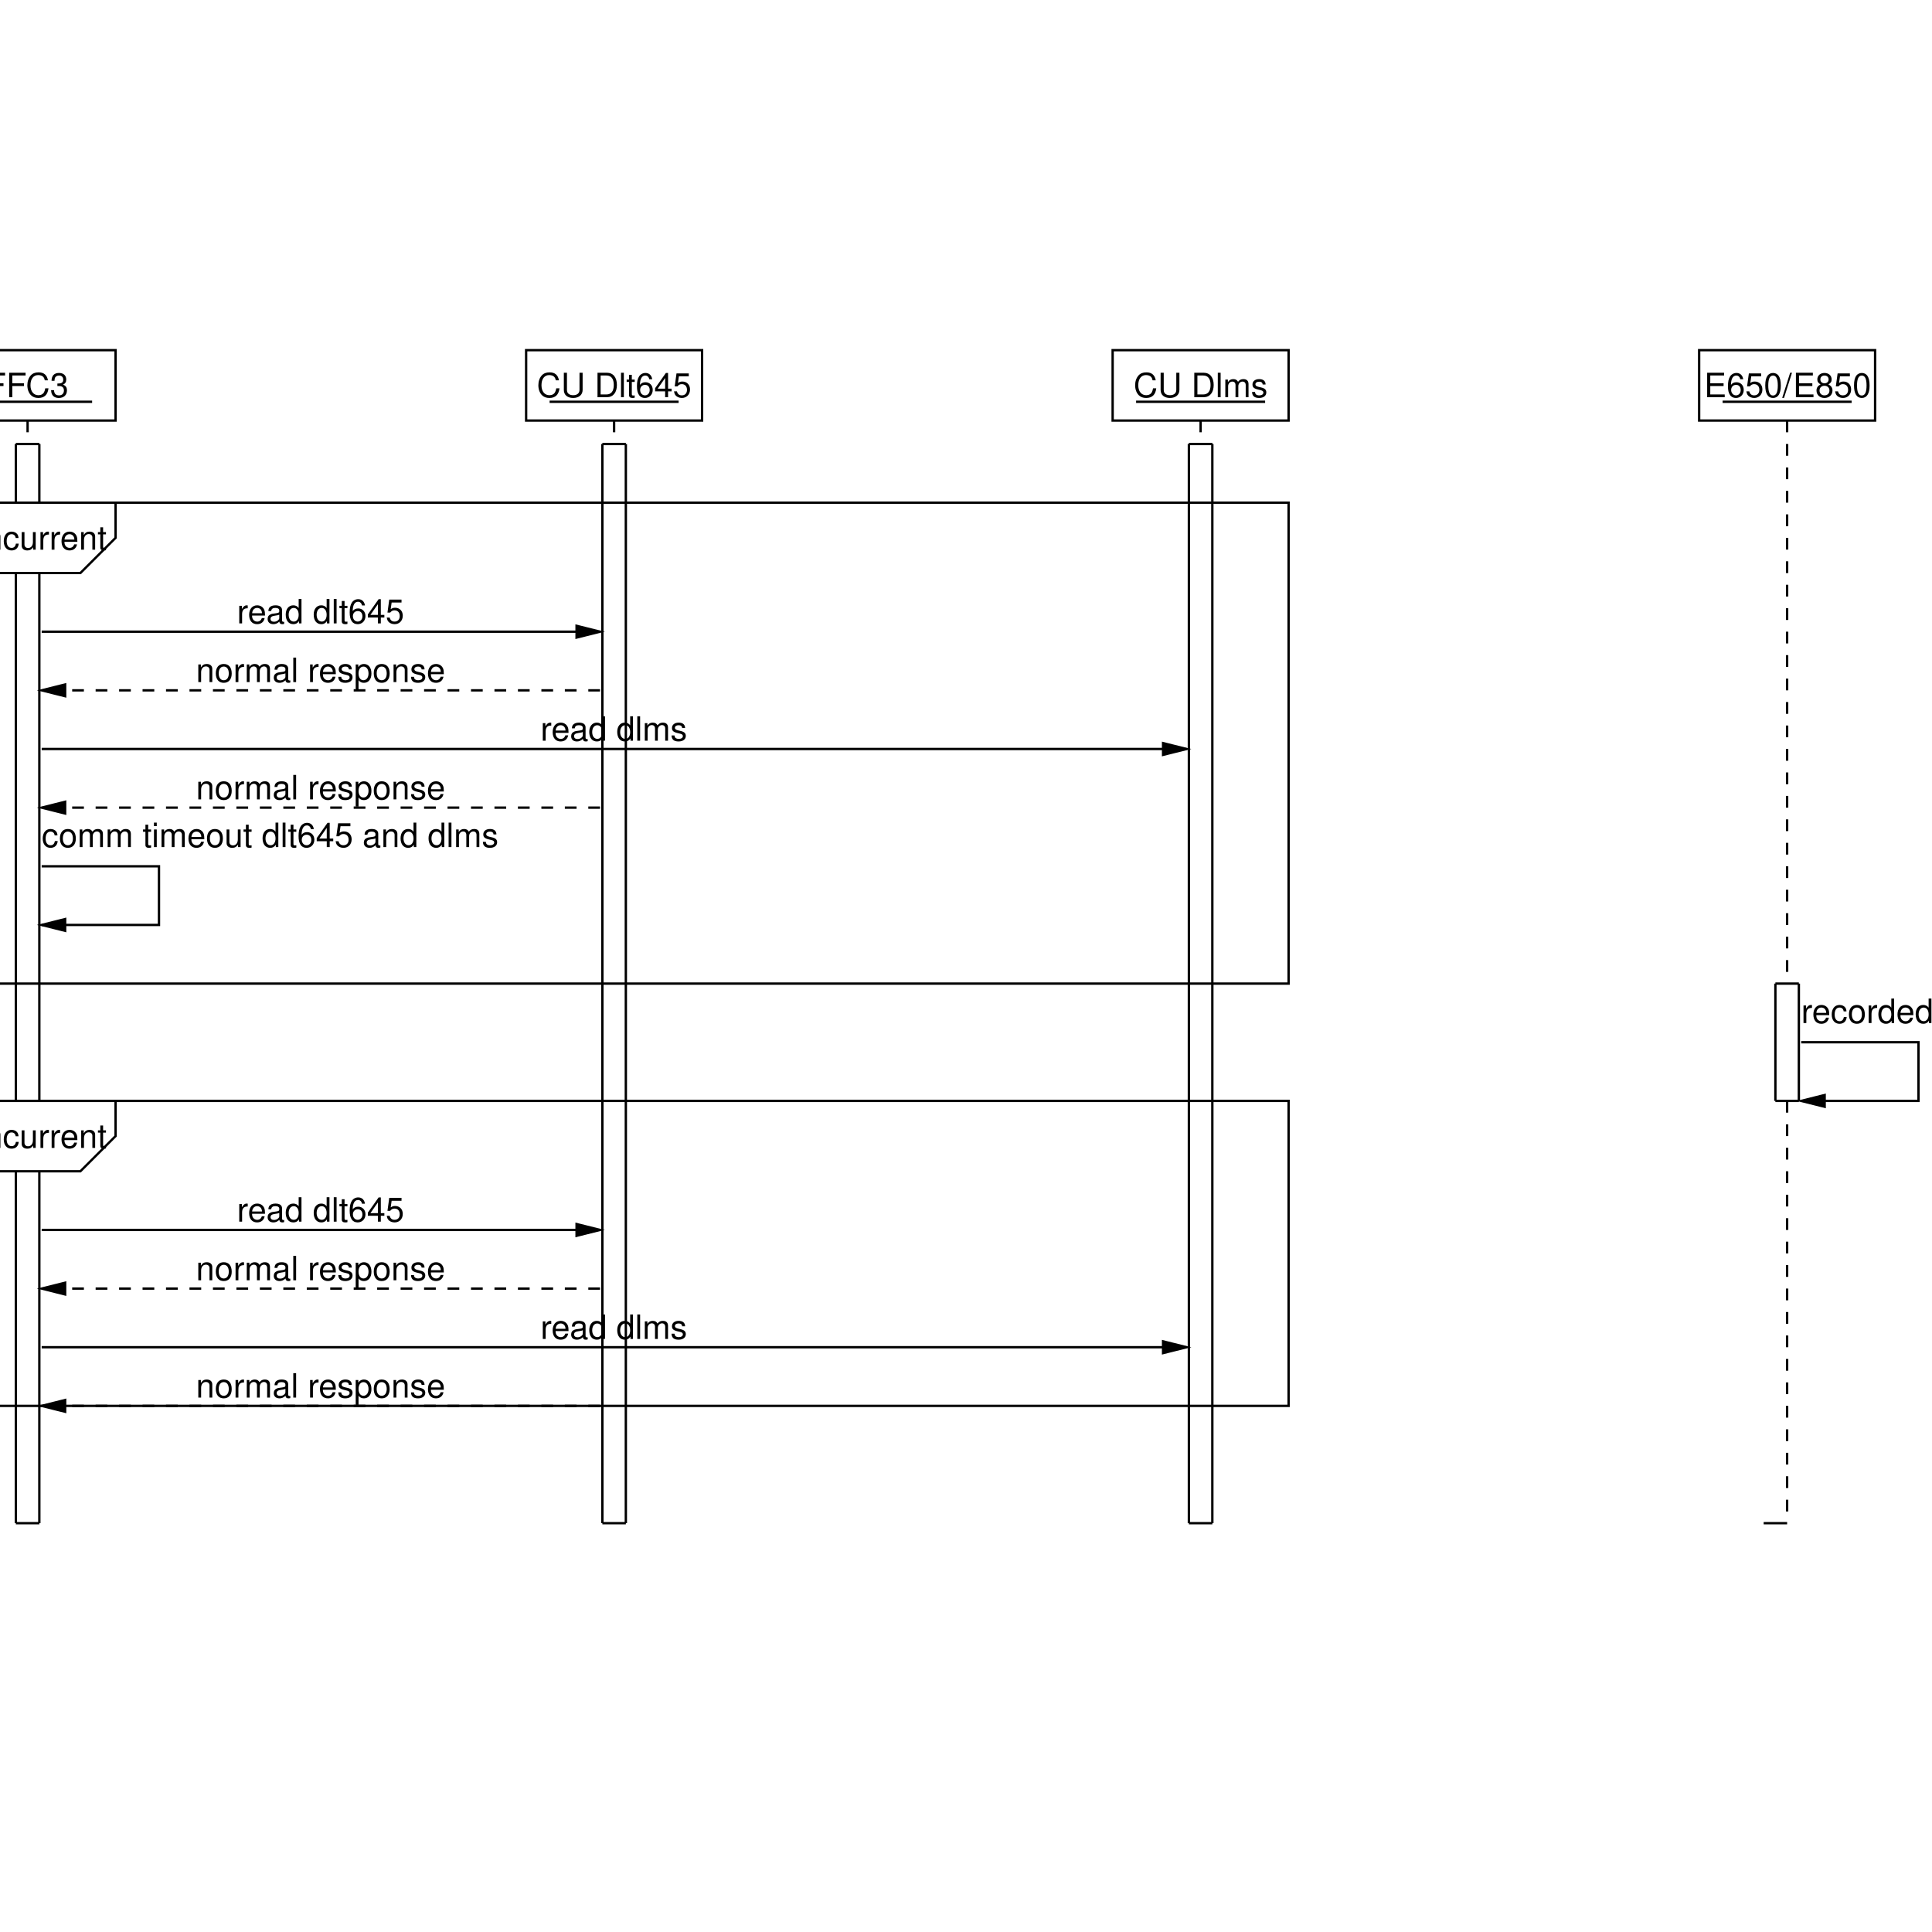
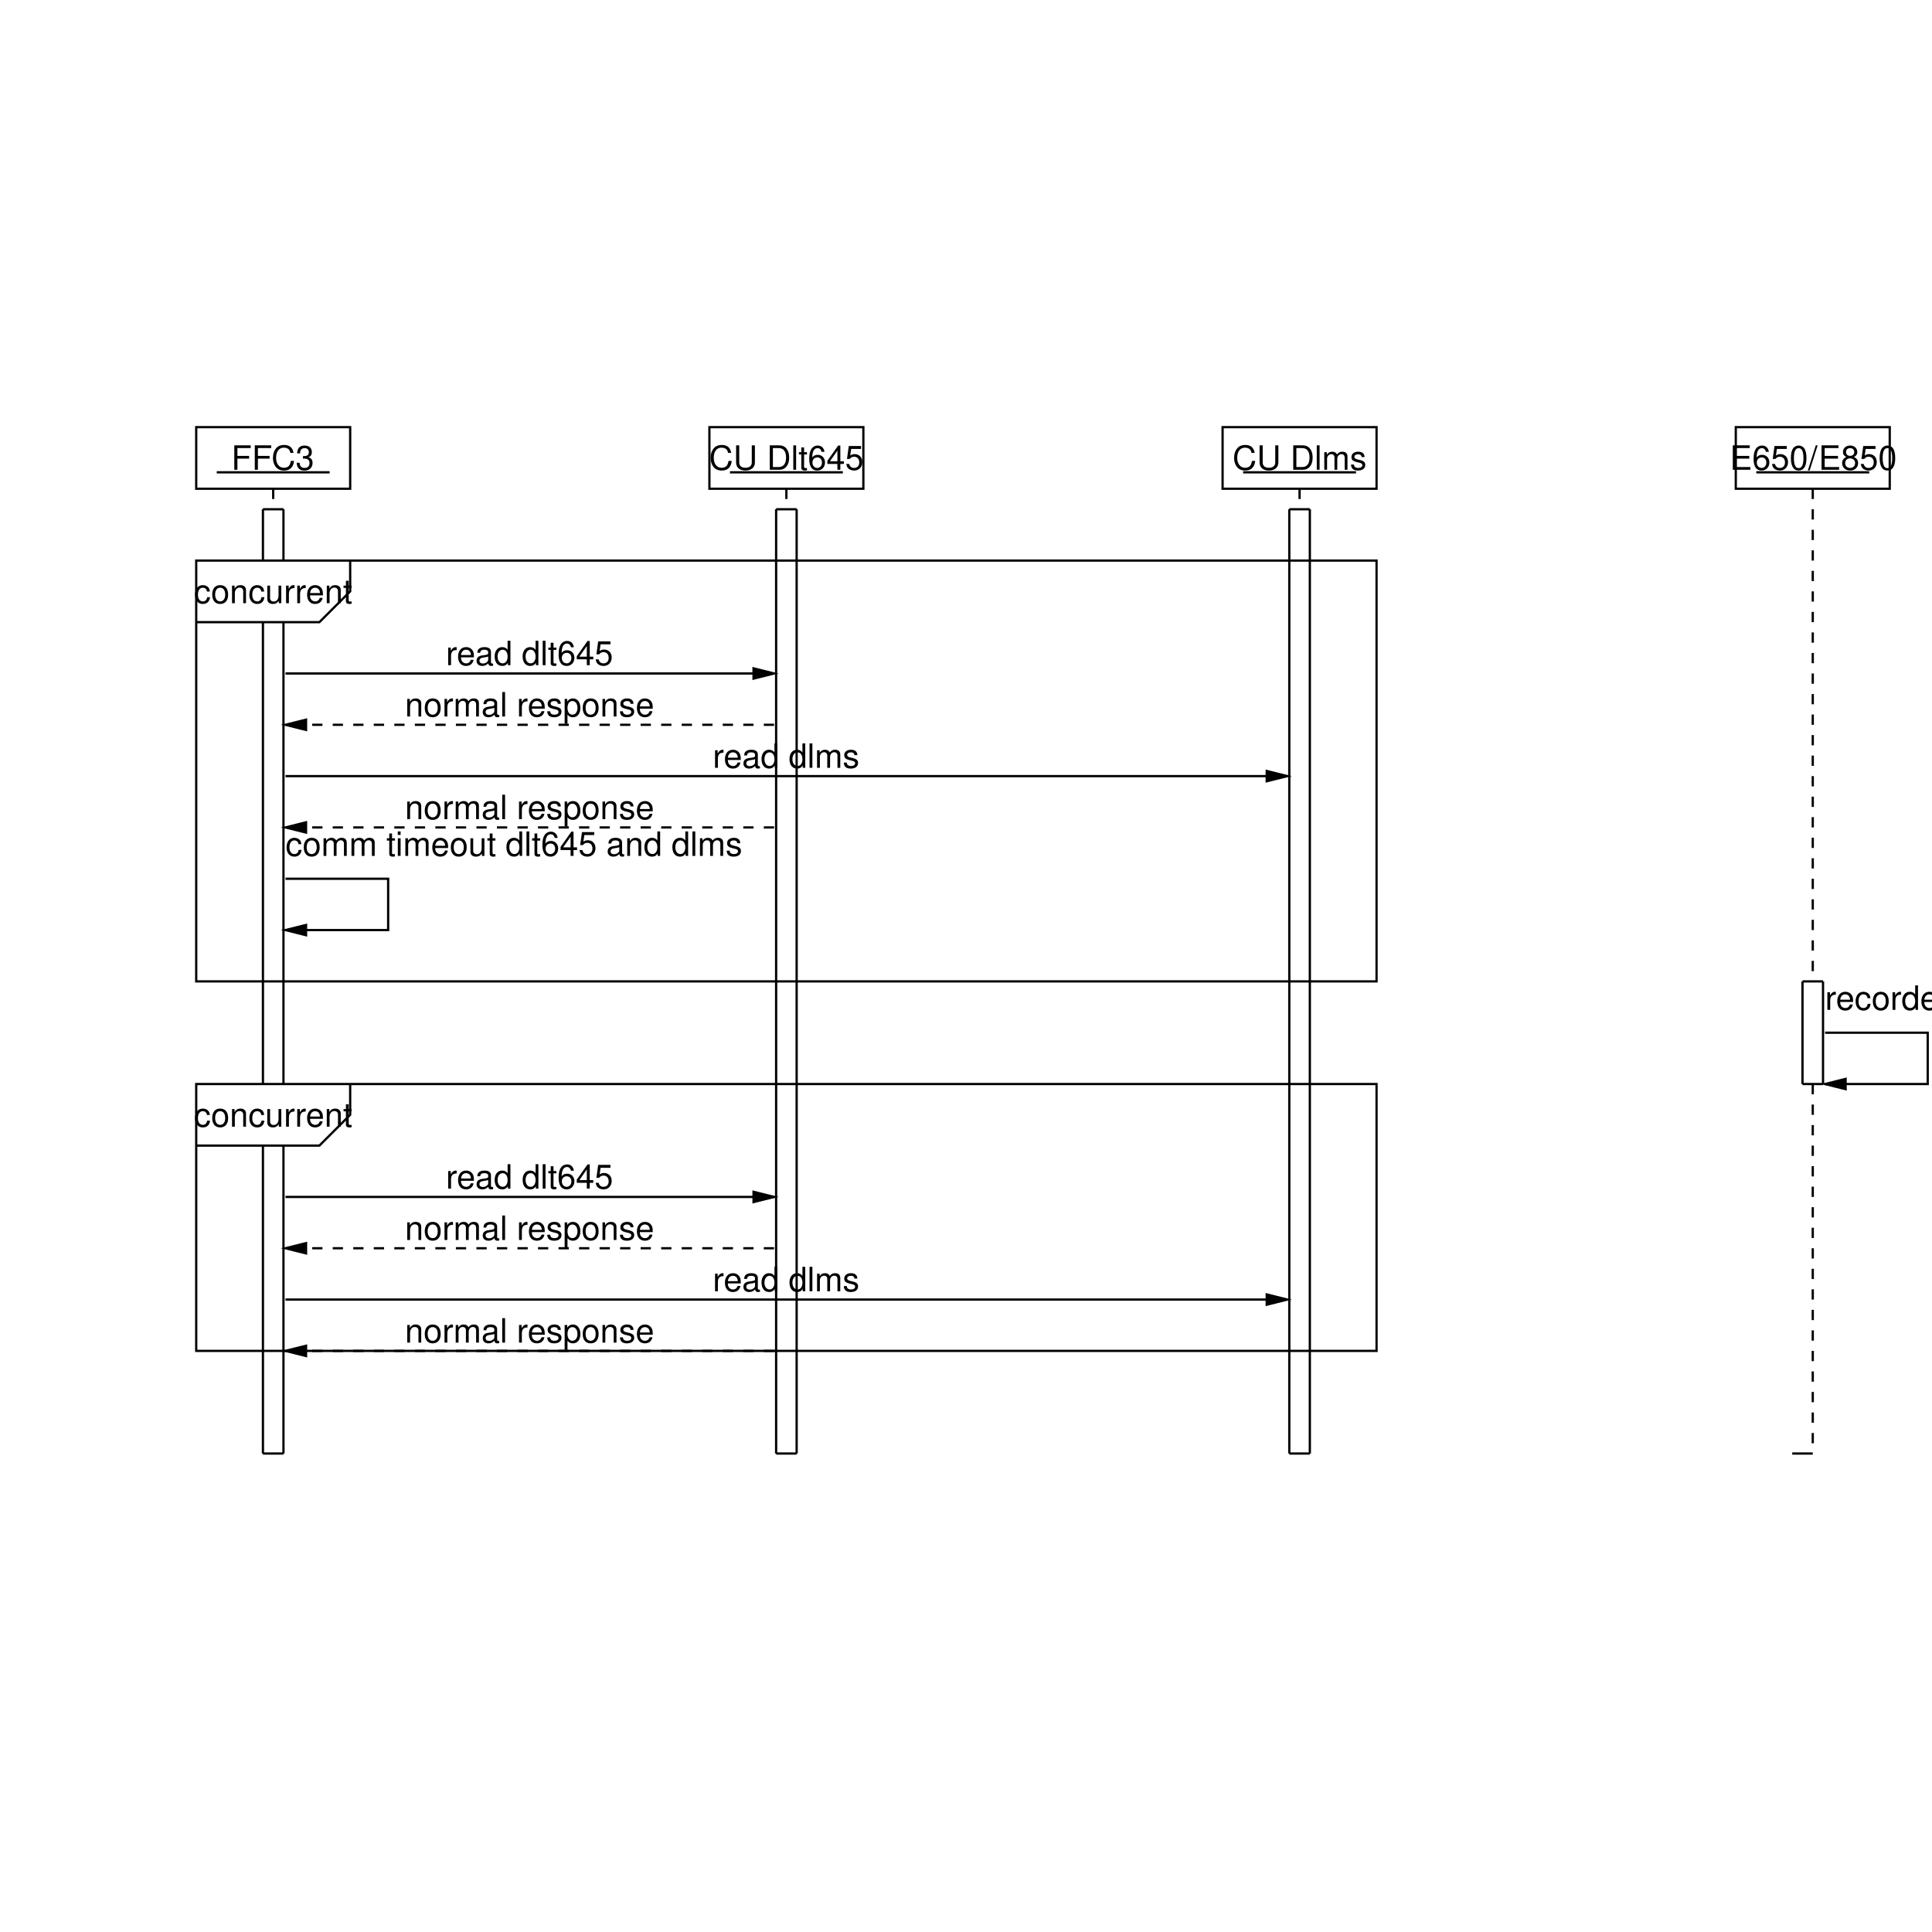
<svg xmlns="http://www.w3.org/2000/svg" version="1.1" baseProfile="full" id="body" width="8in" height="8in" viewBox="0 0 1 1" preserveAspectRatio="none">
  <rect id="background" x="0" y="0" width="1" height="1" stroke="none" fill="white" />
-   <g id="content" transform="translate(-0.03125,0.19946) scale(0.12143,-0.12143) " xml:space="preserve" stroke="black" stroke-linecap="butt" stroke-linejoin="miter" stroke-miterlimit="10.433" stroke-dasharray="none" stroke-dashoffset="0" stroke-opacity="1" fill="none" fill-rule="evenodd" fill-opacity="1" font-style="normal" font-variant="normal" font-weight="normal" font-stretch="normal" font-size-adjust="none" letter-spacing="normal" word-spacing="normal" text-anchor="start">
-     <rect x="0" y="-0.15" width="0.75" height="0.3" stroke-width="0.01" />
-     <text transform="translate(0.19628,-0.05047) scale(0.0071487,-0.0071487) " font-family="Helvetica,sans-serif" font-size="20px" stroke="none" fill="black">FFC3</text>
-     <line x1="0.1" y1="-0.07" x2="0.65" y2="-0.07" stroke-width="0.01" />
-     <rect x="2.5" y="-0.15" width="0.75" height="0.3" stroke-width="0.01" />
-     <text transform="translate(2.5453,-0.05047) scale(0.0071487,-0.0071487) " font-family="Helvetica,sans-serif" font-size="20px" stroke="none" fill="black">CU Dlt645</text>
-     <line x1="2.6" y1="-0.07" x2="3.15" y2="-0.07" stroke-width="0.01" />
-     <rect x="5" y="-0.15" width="0.75" height="0.3" stroke-width="0.01" />
-     <text transform="translate(5.0891,-0.05047) scale(0.0071487,-0.0071487) " font-family="Helvetica,sans-serif" font-size="20px" stroke="none" fill="black">CU Dlms</text>
-     <line x1="5.1" y1="-0.07" x2="5.65" y2="-0.07" stroke-width="0.01" />
-     <rect x="7.5" y="-0.15" width="0.75" height="0.3" stroke-width="0.01" />
-     <text transform="translate(7.5213,-0.05047) scale(0.0071487,-0.0071487) " font-family="Helvetica,sans-serif" font-size="20px" stroke="none" fill="black">E650/E850</text>
-     <line x1="7.6" y1="-0.07" x2="8.15" y2="-0.07" stroke-width="0.01" />
-     <line x1="0.375" y1="-0.15" x2="0.375" y2="-0.25" stroke-width="0.01" stroke-dasharray="0.05, 0.05" />
-     <line x1="0.325" y1="-0.25" x2="0.425" y2="-0.25" stroke-width="0.01" />
-     <line x1="2.875" y1="-0.15" x2="2.875" y2="-0.25" stroke-width="0.01" stroke-dasharray="0.05, 0.05" />
-     <line x1="2.825" y1="-0.25" x2="2.925" y2="-0.25" stroke-width="0.01" />
-     <line x1="5.375" y1="-0.15" x2="5.375" y2="-0.25" stroke-width="0.01" stroke-dasharray="0.05, 0.05" />
-     <line x1="5.325" y1="-0.25" x2="5.425" y2="-0.25" stroke-width="0.01" />
-     <line x1="0.325" y1="-0.25" x2="0.325" y2="-0.5" stroke-width="0.01" />
-     <line x1="0.425" y1="-0.25" x2="0.425" y2="-0.5" stroke-width="0.01" />
-     <text transform="translate(0.037296,-0.70047) scale(0.0071487,-0.0071487) " font-family="Helvetica,sans-serif" font-size="20px" stroke="none" fill="black">concurrent</text>
-     <polyline points="0.75,-0.5 0.75,-0.65 0.6,-0.8 0,-0.8 " stroke-width="0.01" />
-     <line x1="0.435" y1="-1.05" x2="2.815" y2="-1.05" stroke-width="0.01" />
-     <polygon points="2.715,-1.025 2.815,-1.05 2.715,-1.075 " stroke-width="0.01" fill="black" />
-     <text transform="translate(1.2674,-1.0147) scale(0.0071487,-0.0071487) " font-family="Helvetica,sans-serif" font-size="20px" stroke="none" fill="black">read dlt645</text>
-     <text transform="translate(1.6051,-1.1863) scale(0.0071487,-0.0071487) " font-family="Helvetica,sans-serif" font-size="20px" stroke="none" fill="black"> </text>
-     <line x1="2.815" y1="-1.3" x2="0.435" y2="-1.3" stroke-width="0.01" stroke-dasharray="0.05, 0.05" />
-     <polygon points="0.535,-1.325 0.435,-1.3 0.535,-1.275 " stroke-width="0.01" fill="black" />
-     <text transform="translate(1.0926,-1.2647) scale(0.0071487,-0.0071487) " font-family="Helvetica,sans-serif" font-size="20px" stroke="none" fill="black">normal response</text>
-     <text transform="translate(1.6051,-1.4363) scale(0.0071487,-0.0071487) " font-family="Helvetica,sans-serif" font-size="20px" stroke="none" fill="black"> </text>
-     <line x1="0.435" y1="-1.55" x2="5.315" y2="-1.55" stroke-width="0.01" />
-     <polygon points="5.215,-1.525 5.315,-1.55 5.215,-1.575 " stroke-width="0.01" fill="black" />
-     <text transform="translate(2.5612,-1.5147) scale(0.0071487,-0.0071487) " font-family="Helvetica,sans-serif" font-size="20px" stroke="none" fill="black">read dlms</text>
-     <text transform="translate(2.8551,-1.6863) scale(0.0071487,-0.0071487) " font-family="Helvetica,sans-serif" font-size="20px" stroke="none" fill="black"> </text>
-     <line x1="2.815" y1="-1.8" x2="0.435" y2="-1.8" stroke-width="0.01" stroke-dasharray="0.05, 0.05" />
-     <polygon points="0.535,-1.825 0.435,-1.8 0.535,-1.775 " stroke-width="0.01" fill="black" />
-     <text transform="translate(1.0926,-1.7647) scale(0.0071487,-0.0071487) " font-family="Helvetica,sans-serif" font-size="20px" stroke="none" fill="black">normal response</text>
-     <text transform="translate(1.6051,-1.9363) scale(0.0071487,-0.0071487) " font-family="Helvetica,sans-serif" font-size="20px" stroke="none" fill="black"> </text>
-     <polyline points="0.435,-2.05 0.935,-2.05 0.935,-2.3 0.435,-2.3 " stroke-width="0.01" />
-     <polygon points="0.535,-2.325 0.435,-2.3 0.535,-2.275 " stroke-width="0.01" fill="black" />
-     <text transform="translate(0.435,-1.9681) scale(0.0071487,-0.0071487) " font-family="Helvetica,sans-serif" font-size="20px" stroke="none" fill="black">comm timeout dlt645 and dlms</text>
-     <text transform="translate(0.41513,-2.1397) scale(0.0071487,-0.0071487) " font-family="Helvetica,sans-serif" font-size="20px" stroke="none" fill="black"> </text>
-     <text transform="translate(0.41513,-2.3113) scale(0.0071487,-0.0071487) " font-family="Helvetica,sans-serif" font-size="20px" stroke="none" fill="black"> </text>
-     <text transform="translate(0.41513,-2.4828) scale(0.0071487,-0.0071487) " font-family="Helvetica,sans-serif" font-size="20px" stroke="none" fill="black"> </text>
-     <rect x="0" y="-2.55" width="5.75" height="2.05" stroke-width="0.01" />
-     <line x1="7.875" y1="-0.15" x2="7.875" y2="-2.55" stroke-width="0.01" stroke-dasharray="0.05, 0.05" />
-     <line x1="7.825" y1="-2.55" x2="7.925" y2="-2.55" stroke-width="0.01" />
-     <polyline points="7.935,-2.8 8.435,-2.8 8.435,-3.05 7.935,-3.05 " stroke-width="0.01" />
-     <polygon points="8.035,-3.075 7.935,-3.05 8.035,-3.025 " stroke-width="0.01" fill="black" />
-     <text transform="translate(7.935,-2.7181) scale(0.0071487,-0.0071487) " font-family="Helvetica,sans-serif" font-size="20px" stroke="none" fill="black">recorded F11</text>
-     <text transform="translate(7.9151,-2.8897) scale(0.0071487,-0.0071487) " font-family="Helvetica,sans-serif" font-size="20px" stroke="none" fill="black"> </text>
-     <text transform="translate(7.9151,-3.0613) scale(0.0071487,-0.0071487) " font-family="Helvetica,sans-serif" font-size="20px" stroke="none" fill="black"> </text>
-     <text transform="translate(7.9151,-3.2328) scale(0.0071487,-0.0071487) " font-family="Helvetica,sans-serif" font-size="20px" stroke="none" fill="black"> </text>
-     <line x1="7.825" y1="-2.55" x2="7.825" y2="-3.05" stroke-width="0.01" />
-     <line x1="7.925" y1="-2.55" x2="7.925" y2="-3.05" stroke-width="0.01" />
-     <line x1="7.825" y1="-3.05" x2="7.925" y2="-3.05" stroke-width="0.01" />
-     <line x1="0.325" y1="-0.8" x2="0.325" y2="-3.05" stroke-width="0.01" />
-     <line x1="0.425" y1="-0.8" x2="0.425" y2="-3.05" stroke-width="0.01" />
-     <text transform="translate(0.037296,-3.2505) scale(0.0071487,-0.0071487) " font-family="Helvetica,sans-serif" font-size="20px" stroke="none" fill="black">concurrent</text>
-     <polyline points="0.75,-3.05 0.75,-3.2 0.6,-3.35 0,-3.35 " stroke-width="0.01" />
-     <line x1="0.435" y1="-3.6" x2="2.815" y2="-3.6" stroke-width="0.01" />
-     <polygon points="2.715,-3.575 2.815,-3.6 2.715,-3.625 " stroke-width="0.01" fill="black" />
-     <text transform="translate(1.2674,-3.5647) scale(0.0071487,-0.0071487) " font-family="Helvetica,sans-serif" font-size="20px" stroke="none" fill="black">read dlt645</text>
-     <text transform="translate(1.6051,-3.7363) scale(0.0071487,-0.0071487) " font-family="Helvetica,sans-serif" font-size="20px" stroke="none" fill="black"> </text>
-     <line x1="2.815" y1="-3.85" x2="0.435" y2="-3.85" stroke-width="0.01" stroke-dasharray="0.05, 0.05" />
-     <polygon points="0.535,-3.875 0.435,-3.85 0.535,-3.825 " stroke-width="0.01" fill="black" />
-     <text transform="translate(1.0926,-3.8147) scale(0.0071487,-0.0071487) " font-family="Helvetica,sans-serif" font-size="20px" stroke="none" fill="black">normal response</text>
-     <text transform="translate(1.6051,-3.9863) scale(0.0071487,-0.0071487) " font-family="Helvetica,sans-serif" font-size="20px" stroke="none" fill="black"> </text>
-     <line x1="0.435" y1="-4.1" x2="5.315" y2="-4.1" stroke-width="0.01" />
-     <polygon points="5.215,-4.075 5.315,-4.1 5.215,-4.125 " stroke-width="0.01" fill="black" />
-     <text transform="translate(2.5612,-4.0647) scale(0.0071487,-0.0071487) " font-family="Helvetica,sans-serif" font-size="20px" stroke="none" fill="black">read dlms</text>
-     <text transform="translate(2.8551,-4.2363) scale(0.0071487,-0.0071487) " font-family="Helvetica,sans-serif" font-size="20px" stroke="none" fill="black"> </text>
-     <line x1="2.815" y1="-4.35" x2="0.435" y2="-4.35" stroke-width="0.01" stroke-dasharray="0.05, 0.05" />
-     <polygon points="0.535,-4.375 0.435,-4.35 0.535,-4.325 " stroke-width="0.01" fill="black" />
-     <text transform="translate(1.0926,-4.3147) scale(0.0071487,-0.0071487) " font-family="Helvetica,sans-serif" font-size="20px" stroke="none" fill="black">normal response</text>
-     <text transform="translate(1.6051,-4.4863) scale(0.0071487,-0.0071487) " font-family="Helvetica,sans-serif" font-size="20px" stroke="none" fill="black"> </text>
-     <rect x="0" y="-4.35" width="5.75" height="1.3" stroke-width="0.01" />
-     <line x1="0.325" y1="-3.35" x2="0.325" y2="-4.85" stroke-width="0.01" />
-     <line x1="0.425" y1="-3.35" x2="0.425" y2="-4.85" stroke-width="0.01" />
-     <line x1="0.325" y1="-4.85" x2="0.425" y2="-4.85" stroke-width="0.01" />
-     <line x1="2.825" y1="-0.25" x2="2.825" y2="-4.85" stroke-width="0.01" />
-     <line x1="2.925" y1="-0.25" x2="2.925" y2="-4.85" stroke-width="0.01" />
-     <line x1="2.825" y1="-4.85" x2="2.925" y2="-4.85" stroke-width="0.01" />
-     <line x1="5.325" y1="-0.25" x2="5.325" y2="-4.85" stroke-width="0.01" />
-     <line x1="5.425" y1="-0.25" x2="5.425" y2="-4.85" stroke-width="0.01" />
-     <line x1="5.325" y1="-4.85" x2="5.425" y2="-4.85" stroke-width="0.01" />
-     <line x1="7.875" y1="-3.05" x2="7.875" y2="-4.85" stroke-width="0.01" stroke-dasharray="0.05, 0.05" />
-     <line x1="7.775" y1="-4.85" x2="7.875" y2="-4.85" stroke-width="0.01" />
+   <g id="content" transform="translate(-0.03125,0.23703) scale(0.10625,-0.10625) " xml:space="preserve" stroke="black" stroke-linecap="butt" stroke-linejoin="miter" stroke-miterlimit="10.433" stroke-dasharray="none" stroke-dashoffset="0" stroke-opacity="1" fill="none" fill-rule="evenodd" fill-opacity="1" font-style="normal" font-variant="normal" font-weight="normal" font-stretch="normal" font-size-adjust="none" letter-spacing="normal" word-spacing="normal" text-anchor="start">
+     <rect x="1.25" y="-0.15" width="0.75" height="0.3" stroke-width="0.011" />
+     <text transform="translate(1.4208,-0.05768) scale(1,-1) scale(0.0081699) " font-family="Helvetica,sans-serif" font-size="20px" stroke="none" fill="black">FFC3</text>
+     <line x1="1.35" y1="-0.07" x2="1.9" y2="-0.07" stroke-width="0.011" />
+     <rect x="3.75" y="-0.15" width="0.75" height="0.3" stroke-width="0.011" />
+     <text transform="translate(3.7482,-0.05768) scale(1,-1) scale(0.0081699) " font-family="Helvetica,sans-serif" font-size="20px" stroke="none" fill="black">CU Dlt645</text>
+     <line x1="3.85" y1="-0.07" x2="4.4" y2="-0.07" stroke-width="0.011" />
+     <rect x="6.25" y="-0.15" width="0.75" height="0.3" stroke-width="0.011" />
+     <text transform="translate(6.2983,-0.05768) scale(1,-1) scale(0.0081699) " font-family="Helvetica,sans-serif" font-size="20px" stroke="none" fill="black">CU Dlms</text>
+     <line x1="6.35" y1="-0.07" x2="6.9" y2="-0.07" stroke-width="0.011" />
+     <rect x="8.75" y="-0.15" width="0.75" height="0.3" stroke-width="0.011" />
+     <text transform="translate(8.7208,-0.05768) scale(1,-1) scale(0.0081699) " font-family="Helvetica,sans-serif" font-size="20px" stroke="none" fill="black">E650/E850</text>
+     <line x1="8.85" y1="-0.07" x2="9.4" y2="-0.07" stroke-width="0.011" />
+     <line x1="1.625" y1="-0.15" x2="1.625" y2="-0.25" stroke-width="0.011" stroke-dasharray="0.05, 0.05" />
+     <line x1="1.575" y1="-0.25" x2="1.675" y2="-0.25" stroke-width="0.011" />
+     <line x1="4.125" y1="-0.15" x2="4.125" y2="-0.25" stroke-width="0.011" stroke-dasharray="0.05, 0.05" />
+     <line x1="4.075" y1="-0.25" x2="4.175" y2="-0.25" stroke-width="0.011" />
+     <line x1="6.625" y1="-0.15" x2="6.625" y2="-0.25" stroke-width="0.011" stroke-dasharray="0.05, 0.05" />
+     <line x1="6.575" y1="-0.25" x2="6.675" y2="-0.25" stroke-width="0.011" />
+     <line x1="1.575" y1="-0.25" x2="1.575" y2="-0.5" stroke-width="0.011" />
+     <line x1="1.675" y1="-0.25" x2="1.675" y2="-0.5" stroke-width="0.011" />
+     <text transform="translate(1.2391,-0.70768) scale(1,-1) scale(0.0081699) " font-family="Helvetica,sans-serif" font-size="20px" stroke="none" fill="black">concurrent</text>
+     <polyline points="2,-0.5 2,-0.65 1.85,-0.8 1.25,-0.8 " stroke-width="0.011" />
+     <line x1="1.685" y1="-1.05" x2="4.065" y2="-1.05" stroke-width="0.011" />
+     <polygon points="3.965,-1.025 4.065,-1.05 3.965,-1.075 " stroke-width="0.011" fill="black" />
+     <text transform="translate(2.4663,-1.0096) scale(1,-1) scale(0.0081699) " font-family="Helvetica,sans-serif" font-size="20px" stroke="none" fill="black">read dlt645</text>
+     <text transform="translate(2.8523,-1.2057) scale(1,-1) scale(0.0081699) " font-family="Helvetica,sans-serif" font-size="20px" stroke="none" fill="black"> </text>
+     <line x1="4.065" y1="-1.3" x2="1.685" y2="-1.3" stroke-width="0.011" stroke-dasharray="0.05, 0.05" />
+     <polygon points="1.785,-1.325 1.685,-1.3 1.785,-1.275 " stroke-width="0.011" fill="black" />
+     <text transform="translate(2.2666,-1.2596) scale(1,-1) scale(0.0081699) " font-family="Helvetica,sans-serif" font-size="20px" stroke="none" fill="black">normal response</text>
+     <text transform="translate(2.8523,-1.4557) scale(1,-1) scale(0.0081699) " font-family="Helvetica,sans-serif" font-size="20px" stroke="none" fill="black"> </text>
+     <line x1="1.685" y1="-1.55" x2="6.565" y2="-1.55" stroke-width="0.011" />
+     <polygon points="6.465,-1.525 6.565,-1.55 6.465,-1.575 " stroke-width="0.011" fill="black" />
+     <text transform="translate(3.7663,-1.5096) scale(1,-1) scale(0.0081699) " font-family="Helvetica,sans-serif" font-size="20px" stroke="none" fill="black">read dlms</text>
+     <text transform="translate(4.1023,-1.7057) scale(1,-1) scale(0.0081699) " font-family="Helvetica,sans-serif" font-size="20px" stroke="none" fill="black"> </text>
+     <line x1="4.065" y1="-1.8" x2="1.685" y2="-1.8" stroke-width="0.011" stroke-dasharray="0.05, 0.05" />
+     <polygon points="1.785,-1.825 1.685,-1.8 1.785,-1.775 " stroke-width="0.011" fill="black" />
+     <text transform="translate(2.2666,-1.7596) scale(1,-1) scale(0.0081699) " font-family="Helvetica,sans-serif" font-size="20px" stroke="none" fill="black">normal response</text>
+     <text transform="translate(2.8523,-1.9557) scale(1,-1) scale(0.0081699) " font-family="Helvetica,sans-serif" font-size="20px" stroke="none" fill="black"> </text>
+     <polyline points="1.685,-2.05 2.185,-2.05 2.185,-2.3 1.685,-2.3 " stroke-width="0.011" />
+     <polygon points="1.785,-2.325 1.685,-2.3 1.785,-2.275 " stroke-width="0.011" fill="black" />
+     <text transform="translate(1.685,-1.9386) scale(1,-1) scale(0.0081699) " font-family="Helvetica,sans-serif" font-size="20px" stroke="none" fill="black">comm timeout dlt645 and dlms</text>
+     <text transform="translate(1.6623,-2.1346) scale(1,-1) scale(0.0081699) " font-family="Helvetica,sans-serif" font-size="20px" stroke="none" fill="black"> </text>
+     <text transform="translate(1.6623,-2.3307) scale(1,-1) scale(0.0081699) " font-family="Helvetica,sans-serif" font-size="20px" stroke="none" fill="black"> </text>
+     <text transform="translate(1.6623,-2.5268) scale(1,-1) scale(0.0081699) " font-family="Helvetica,sans-serif" font-size="20px" stroke="none" fill="black"> </text>
+     <rect x="1.25" y="-2.55" width="5.75" height="2.05" stroke-width="0.011" />
+     <line x1="9.125" y1="-0.15" x2="9.125" y2="-2.55" stroke-width="0.011" stroke-dasharray="0.05, 0.05" />
+     <line x1="9.075" y1="-2.55" x2="9.175" y2="-2.55" stroke-width="0.011" />
+     <polyline points="9.185,-2.8 9.685,-2.8 9.685,-3.05 9.185,-3.05 " stroke-width="0.011" />
+     <polygon points="9.285,-3.075 9.185,-3.05 9.285,-3.025 " stroke-width="0.011" fill="black" />
+     <text transform="translate(9.185,-2.6886) scale(1,-1) scale(0.0081699) " font-family="Helvetica,sans-serif" font-size="20px" stroke="none" fill="black">recorded F11</text>
+     <text transform="translate(9.1623,-2.8846) scale(1,-1) scale(0.0081699) " font-family="Helvetica,sans-serif" font-size="20px" stroke="none" fill="black"> </text>
+     <text transform="translate(9.1623,-3.0807) scale(1,-1) scale(0.0081699) " font-family="Helvetica,sans-serif" font-size="20px" stroke="none" fill="black"> </text>
+     <text transform="translate(9.1623,-3.2768) scale(1,-1) scale(0.0081699) " font-family="Helvetica,sans-serif" font-size="20px" stroke="none" fill="black"> </text>
+     <line x1="9.075" y1="-2.55" x2="9.075" y2="-3.05" stroke-width="0.011" />
+     <line x1="9.175" y1="-2.55" x2="9.175" y2="-3.05" stroke-width="0.011" />
+     <line x1="9.075" y1="-3.05" x2="9.175" y2="-3.05" stroke-width="0.011" />
+     <line x1="1.575" y1="-0.8" x2="1.575" y2="-3.05" stroke-width="0.011" />
+     <line x1="1.675" y1="-0.8" x2="1.675" y2="-3.05" stroke-width="0.011" />
+     <text transform="translate(1.2391,-3.2577) scale(1,-1) scale(0.0081699) " font-family="Helvetica,sans-serif" font-size="20px" stroke="none" fill="black">concurrent</text>
+     <polyline points="2,-3.05 2,-3.2 1.85,-3.35 1.25,-3.35 " stroke-width="0.011" />
+     <line x1="1.685" y1="-3.6" x2="4.065" y2="-3.6" stroke-width="0.011" />
+     <polygon points="3.965,-3.575 4.065,-3.6 3.965,-3.625 " stroke-width="0.011" fill="black" />
+     <text transform="translate(2.4663,-3.5596) scale(1,-1) scale(0.0081699) " font-family="Helvetica,sans-serif" font-size="20px" stroke="none" fill="black">read dlt645</text>
+     <text transform="translate(2.8523,-3.7557) scale(1,-1) scale(0.0081699) " font-family="Helvetica,sans-serif" font-size="20px" stroke="none" fill="black"> </text>
+     <line x1="4.065" y1="-3.85" x2="1.685" y2="-3.85" stroke-width="0.011" stroke-dasharray="0.05, 0.05" />
+     <polygon points="1.785,-3.875 1.685,-3.85 1.785,-3.825 " stroke-width="0.011" fill="black" />
+     <text transform="translate(2.2666,-3.8096) scale(1,-1) scale(0.0081699) " font-family="Helvetica,sans-serif" font-size="20px" stroke="none" fill="black">normal response</text>
+     <text transform="translate(2.8523,-4.0057) scale(1,-1) scale(0.0081699) " font-family="Helvetica,sans-serif" font-size="20px" stroke="none" fill="black"> </text>
+     <line x1="1.685" y1="-4.1" x2="6.565" y2="-4.1" stroke-width="0.011" />
+     <polygon points="6.465,-4.075 6.565,-4.1 6.465,-4.125 " stroke-width="0.011" fill="black" />
+     <text transform="translate(3.7663,-4.0596) scale(1,-1) scale(0.0081699) " font-family="Helvetica,sans-serif" font-size="20px" stroke="none" fill="black">read dlms</text>
+     <text transform="translate(4.1023,-4.2557) scale(1,-1) scale(0.0081699) " font-family="Helvetica,sans-serif" font-size="20px" stroke="none" fill="black"> </text>
+     <line x1="4.065" y1="-4.35" x2="1.685" y2="-4.35" stroke-width="0.011" stroke-dasharray="0.05, 0.05" />
+     <polygon points="1.785,-4.375 1.685,-4.35 1.785,-4.325 " stroke-width="0.011" fill="black" />
+     <text transform="translate(2.2666,-4.3096) scale(1,-1) scale(0.0081699) " font-family="Helvetica,sans-serif" font-size="20px" stroke="none" fill="black">normal response</text>
+     <text transform="translate(2.8523,-4.5057) scale(1,-1) scale(0.0081699) " font-family="Helvetica,sans-serif" font-size="20px" stroke="none" fill="black"> </text>
+     <rect x="1.25" y="-4.35" width="5.75" height="1.3" stroke-width="0.011" />
+     <line x1="1.575" y1="-3.35" x2="1.575" y2="-4.85" stroke-width="0.011" />
+     <line x1="1.675" y1="-3.35" x2="1.675" y2="-4.85" stroke-width="0.011" />
+     <line x1="1.575" y1="-4.85" x2="1.675" y2="-4.85" stroke-width="0.011" />
+     <line x1="4.075" y1="-0.25" x2="4.075" y2="-4.85" stroke-width="0.011" />
+     <line x1="4.175" y1="-0.25" x2="4.175" y2="-4.85" stroke-width="0.011" />
+     <line x1="4.075" y1="-4.85" x2="4.175" y2="-4.85" stroke-width="0.011" />
+     <line x1="6.575" y1="-0.25" x2="6.575" y2="-4.85" stroke-width="0.011" />
+     <line x1="6.675" y1="-0.25" x2="6.675" y2="-4.85" stroke-width="0.011" />
+     <line x1="6.575" y1="-4.85" x2="6.675" y2="-4.85" stroke-width="0.011" />
+     <line x1="9.125" y1="-3.05" x2="9.125" y2="-4.85" stroke-width="0.011" stroke-dasharray="0.05, 0.05" />
+     <line x1="9.025" y1="-4.85" x2="9.125" y2="-4.85" stroke-width="0.011" />
  </g>
</svg>
